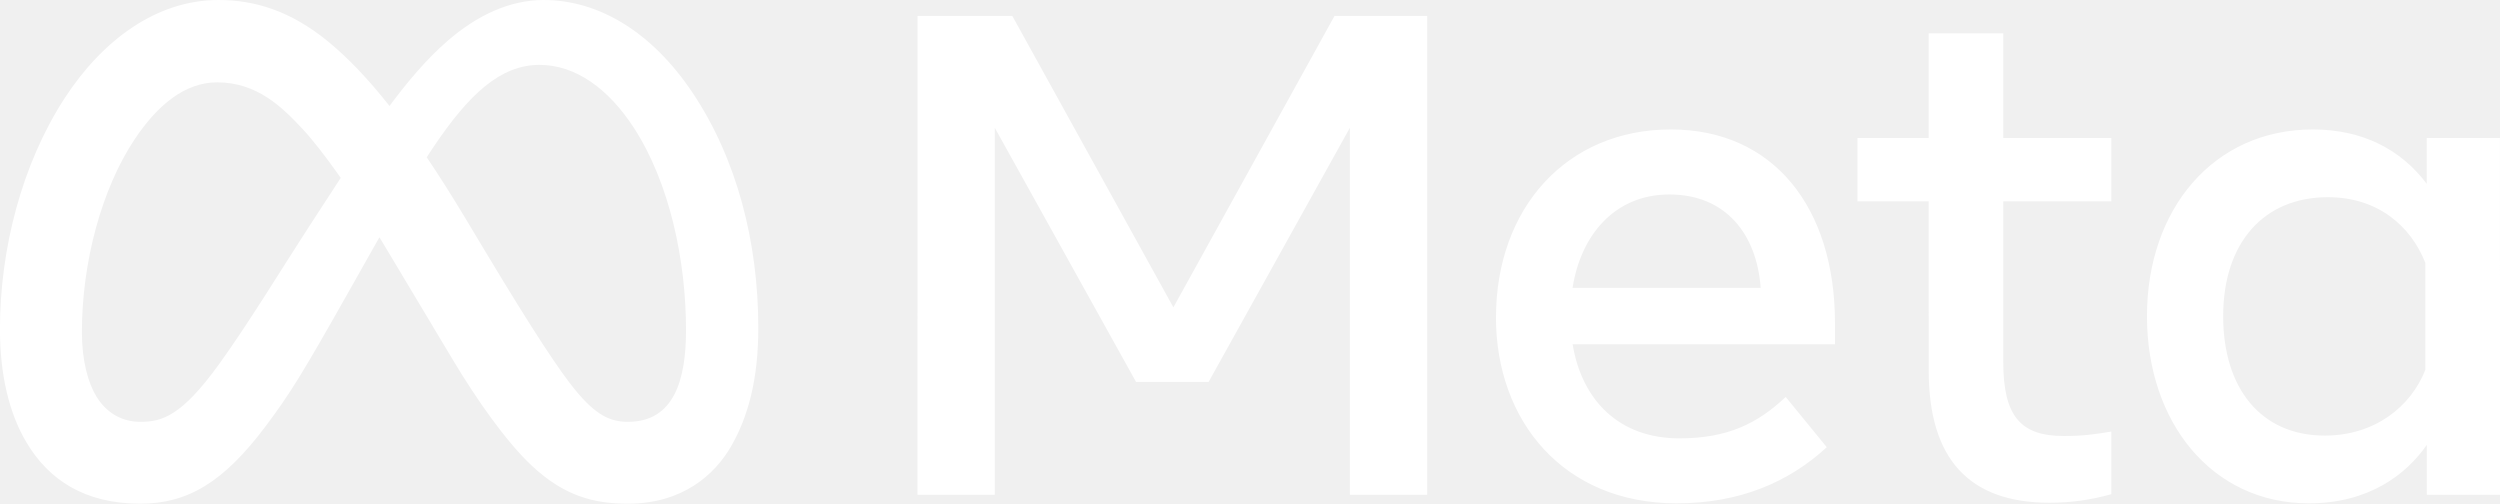
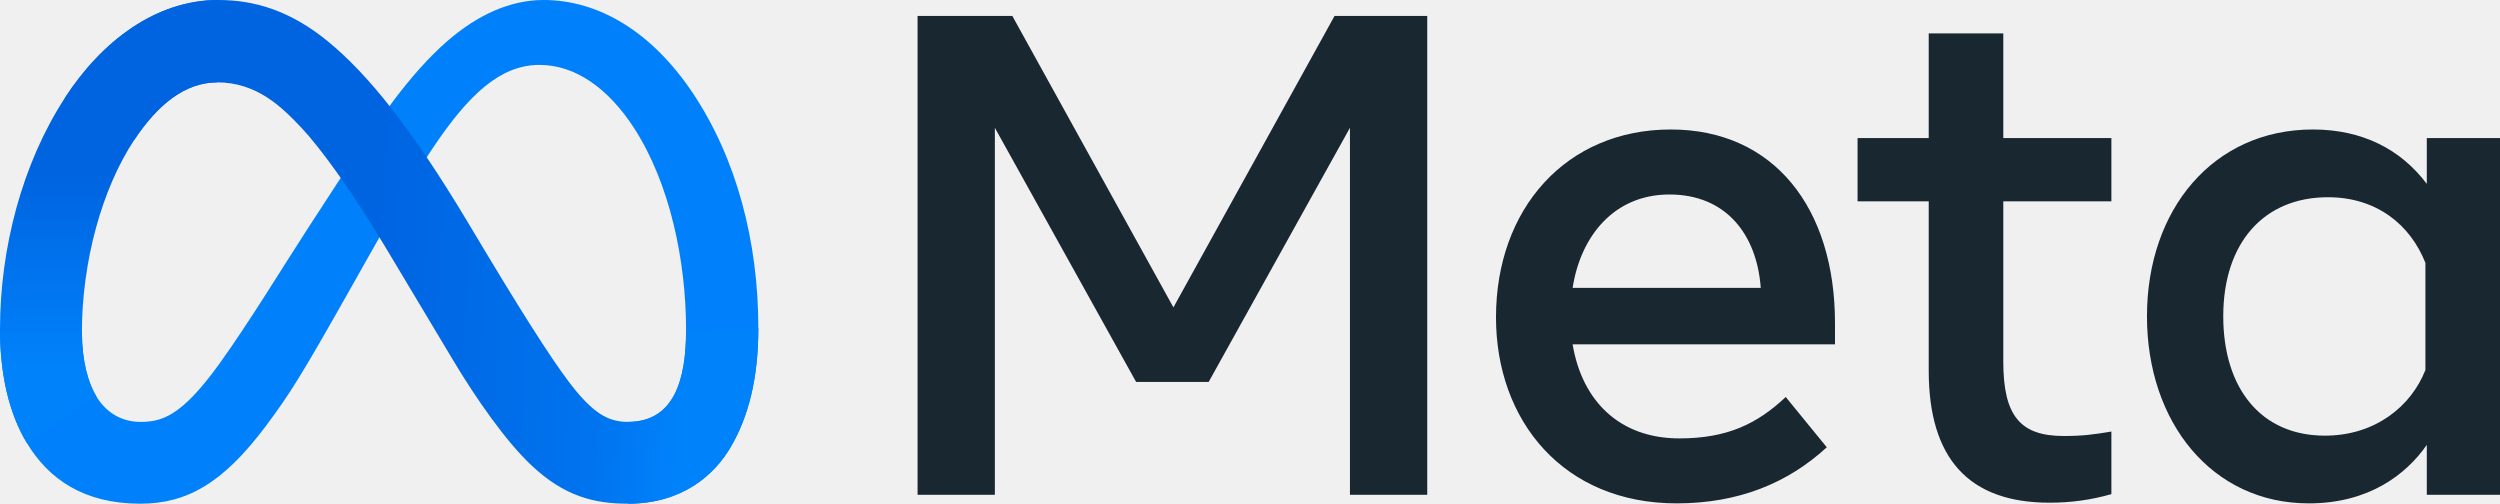
- <svg xmlns="http://www.w3.org/2000/svg" viewBox="0 0 496.34 100">
-   <path fill="#fff" fill-rule="evenodd" d="M43.38,0 c7.15,0 14.25,2.12 21.67,8.17 c3.91,3.19 7.95,7.38 12.28,12.87 c3.53,-4.76 7.33,-9.27 11.42,-12.83 c6.05,-5.28 12.58,-8.21 19.15,-8.21 c11.03,0 21.54,6.39 29.58,18.38 c8.8,13.13 13.07,29.67 13.07,46.74 c0,10.15 -2,17.6 -5.4,23.49 c-3.29,5.7 -9.7,11.39 -20.48,11.39 c-6.7,0 -12.64,-1.46 -19.2,-7.65 c-5.05,-4.75 -10.95,-13.2 -15.49,-20.79 l-13.5,-22.55 c-.38,-.64 -.77,-1.28 -1.15,-1.9 c-.38,.68 -.77,1.37 -1.17,2.06 l-4.74,8.4 c-9.53,16.9 -11.94,20.74 -16.71,27.09 c-8.35,11.12 -15.48,15.34 -24.87,15.34 c-11.14,0 -18.18,-4.82 -22.54,-12.09 c-3.56,-5.92 -5.31,-13.69 -5.31,-22.54 c0,-16.1 4.42,-32.88 12.82,-45.84 c7.46,-11.49 18.21,-19.53 30.55,-19.53 z m138.79,3.16 l18.81,0 l31.98,57.86 l31.99,-57.86 l18.4,0 l0,95.08 l-15.35,0 l0,-72.87 l-28.05,50.46 l-14.4,0 l-28.05,-50.46 l0,72.87 l-15.35,0 z m314.17,95.08 l-14.53,0 l0,-9.92 c-4.06,5.84 -11.46,11.61 -23.43,11.61 c-19.26,0 -32.13,-16.12 -32.13,-37.15 c0,-21.23 13.18,-37.08 32.94,-37.08 c9.77,0 17.43,3.91 22.61,10.8 l0,-9.1 l14.53,0 z m-199.33,-35.25 c0,-21.58 13.95,-37.29 34.7,-37.29 c20.41,0 32.6,15.51 32.6,38.44 l0,4.21 l-52.09,0 c1.85,11.16 9.25,18.68 21.19,18.68 c9.52,0 15.48,-2.91 21.12,-8.22 l8.15,9.98 c-7.68,7.06 -17.45,11.14 -29.82,11.14 c-22.47,0 -35.86,-16.38 -35.86,-36.94 z m-212.29,-31.77 c2.51,3.72 5.12,7.85 7.88,12.45 l3.87,6.45 c9.34,15.56 14.65,23.57 17.76,27.34 c4,4.85 6.8,6.29 10.44,6.29 c9.23,0 11.53,-8.48 11.53,-18.19 c0,-13.83 -3.23,-29.18 -10.33,-40.15 c-5.04,-7.78 -11.58,-12.53 -18.76,-12.53 c-7.77,0 -14.03,5.86 -21.06,16.32 c-.44,.66 -.89,1.33 -1.33,2.02 z m-68.46,34.72 c0,5.75 1.26,10.16 2.91,12.83 c2.16,3.5 5.39,4.98 8.68,4.98 c4.24,0 8.12,-1.05 15.6,-11.39 c5.99,-8.29 13.05,-19.92 17.8,-27.21 l6.4,-9.84 c-3.13,-4.45 -5.81,-7.84 -7.75,-9.89 c-3.87,-4.11 -8.84,-9.07 -16.78,-9.07 c-6.42,0 -11.88,4.51 -16.45,11.4 c-6.46,9.74 -10.41,24.26 -10.41,38.19 z m366.65,-25.97 l-14.13,0 l0,-12.57 l14.13,0 l0,-20.78 l14.81,0 l0,20.78 l21.46,0 l0,12.57 l-21.46,0 l0,31.85 c0,10.87 3.48,14.74 12.02,14.74 c3.9,0 6.14,-.34 9.44,-.88 l0,12.43 c-4.12,1.16 -8.04,1.7 -12.29,1.7 c-15.98,0 -23.97,-8.73 -23.97,-26.21 z m98.61,12.22 c-2.97,-7.51 -9.61,-13.04 -19.36,-13.04 c-12.67,0 -20.78,8.99 -20.78,23.63 c0,14.28 7.47,23.7 20.17,23.7 c9.99,0 17.12,-5.81 19.96,-13.04 z m-150.09,-13.58 c-11.01,0 -17.63,8.28 -19.22,18.54 l37.35,0 c-.77,-10.57 -6.86,-18.54 -18.13,-18.54 z" />
+ <svg xmlns="http://www.w3.org/2000/svg" viewBox="0 0 948 191">
+   <defs>
+     <linearGradient id="Grad_Logo1" x1="61" y1="117" x2="259" y2="127" gradientUnits="userSpaceOnUse">
+       <stop style="stop-color:#0064e1" offset="0" />
+       <stop style="stop-color:#0064e1" offset="0.4" />
+       <stop style="stop-color:#0073ee" offset="0.83" />
+       <stop style="stop-color:#0082fb" offset="1" />
+     </linearGradient>
+     <linearGradient id="Grad_Logo2" x1="45" y1="139" x2="45" y2="66" gradientUnits="userSpaceOnUse">
+       <stop style="stop-color:#0082fb" offset="0" />
+       <stop style="stop-color:#0064e0" offset="1" />
+     </linearGradient>
+   </defs>
+   <path id="Logo0" style="fill:#0081fb" d="m31.06,125.96c0,10.98 2.41,19.41 5.56,24.51 4.13,6.68 10.29,9.51 16.57,9.51 8.1,0 15.51-2.01 29.79-21.76 11.44-15.83 24.92-38.05 33.99-51.98l15.36-23.6c10.67-16.39 23.02-34.61 37.18-46.96 11.56-10.08 24.03-15.68 36.58-15.68 21.07,0 41.14,12.21 56.5,35.11 16.81,25.08 24.97,56.67 24.97,89.27 0,19.38-3.82,33.62-10.32,44.87-6.28,10.88-18.52,21.75-39.11,21.75l0-31.02c17.63,0 22.03-16.2 22.03-34.74 0-26.42-6.16-55.74-19.73-76.69-9.63-14.86-22.11-23.94-35.84-23.94-14.85,0-26.8,11.2-40.23,31.17-7.14,10.61-14.47,23.54-22.7,38.13l-9.06,16.05c-18.2,32.27-22.81,39.62-31.91,51.75-15.95,21.24-29.57,29.29-47.5,29.29-21.27,0-34.72-9.21-43.05-23.09-6.8-11.31-10.14-26.15-10.14-43.06z" />
+   <path id="Logo1" style="fill:url(#Grad_Logo1)" d="m24.49,37.3c14.24-21.95 34.79-37.3 58.36-37.3 13.65,0 27.22,4.04 41.39,15.61 15.5,12.65 32.02,33.48 52.63,67.81l7.39,12.32c17.84,29.72 27.99,45.01 33.93,52.22 7.64,9.26 12.99,12.02 19.94,12.02 17.63,0 22.03-16.2 22.03-34.74l27.4-.86c0,19.38-3.82,33.62-10.32,44.87-6.28,10.88-18.52,21.75-39.11,21.75-12.8,0-24.14-2.78-36.68-14.61-9.64-9.08-20.91-25.21-29.58-39.71l-25.79-43.08c-12.94-21.62-24.81-37.74-31.68-45.04-7.39-7.85-16.89-17.33-32.05-17.33-12.27,0-22.69,8.61-31.41,21.78z" />
+   <path id="Logo2" style="fill:url(#Grad_Logo2)" d="m82.35,31.23c-12.27,0-22.69,8.61-31.41,21.78-12.33,18.61-19.88,46.33-19.88,72.95 0,10.98 2.41,19.41 5.56,24.51l-26.48,17.44c-6.8-11.31-10.14-26.15-10.14-43.06 0-30.75 8.44-62.8 24.49-87.55 14.24-21.95 34.79-37.3 58.36-37.3z" />
+   <path id="Text" style="fill:#192830" d="m347.94,6.04h35.93l61.09,110.52 61.1-110.52h35.15v181.6h-29.31v-139.18l-53.58,96.38h-27.5l-53.57-96.38v139.18h-29.31z m285.11,67.71c-21.02,0-33.68,15.82-36.71,35.41h71.34c-1.47-20.18-13.11-35.41-34.63-35.41z m-65.77,46.57c0-41.22 26.64-71.22 66.28-71.22 38.99,0 62.27,29.62 62.27,73.42v8.05h-99.49c3.53,21.31 17.67,35.67 40.47,35.67 18.19,0 29.56-5.55 40.34-15.7l15.57,19.07c-14.67,13.49-33.33,21.27-56.95,21.27-42.91,0-68.49-31.29-68.49-70.56z m164.09-43.97h-26.98v-24h26.98v-39.69h28.28v39.69h40.99v24h-40.99v60.83c0,20.77 6.64,28.15 22.96,28.15 7.45,0 11.72-.64 18.03-1.69v23.74c-7.86,2.22-15.36,3.24-23.48,3.24-30.53,0-45.79-16.68-45.79-50.07z m188.35,23.34c-5.68-14.34-18.35-24.9-36.97-24.9-24.2,0-39.69,17.17-39.69,45.14 0,27.27 14.26,45.27 38.53,45.27 19.08,0 32.7-11.1 38.13-24.91z m28.28,87.95h-27.76v-18.94c-7.76,11.15-21.88,22.18-44.75,22.18-36.78,0-61.36-30.79-61.36-70.95 0-40.54 25.17-70.83 62.92-70.83 18.66,0 33.3,7.46 43.19,20.63v-17.38h27.76z" />
</svg>
